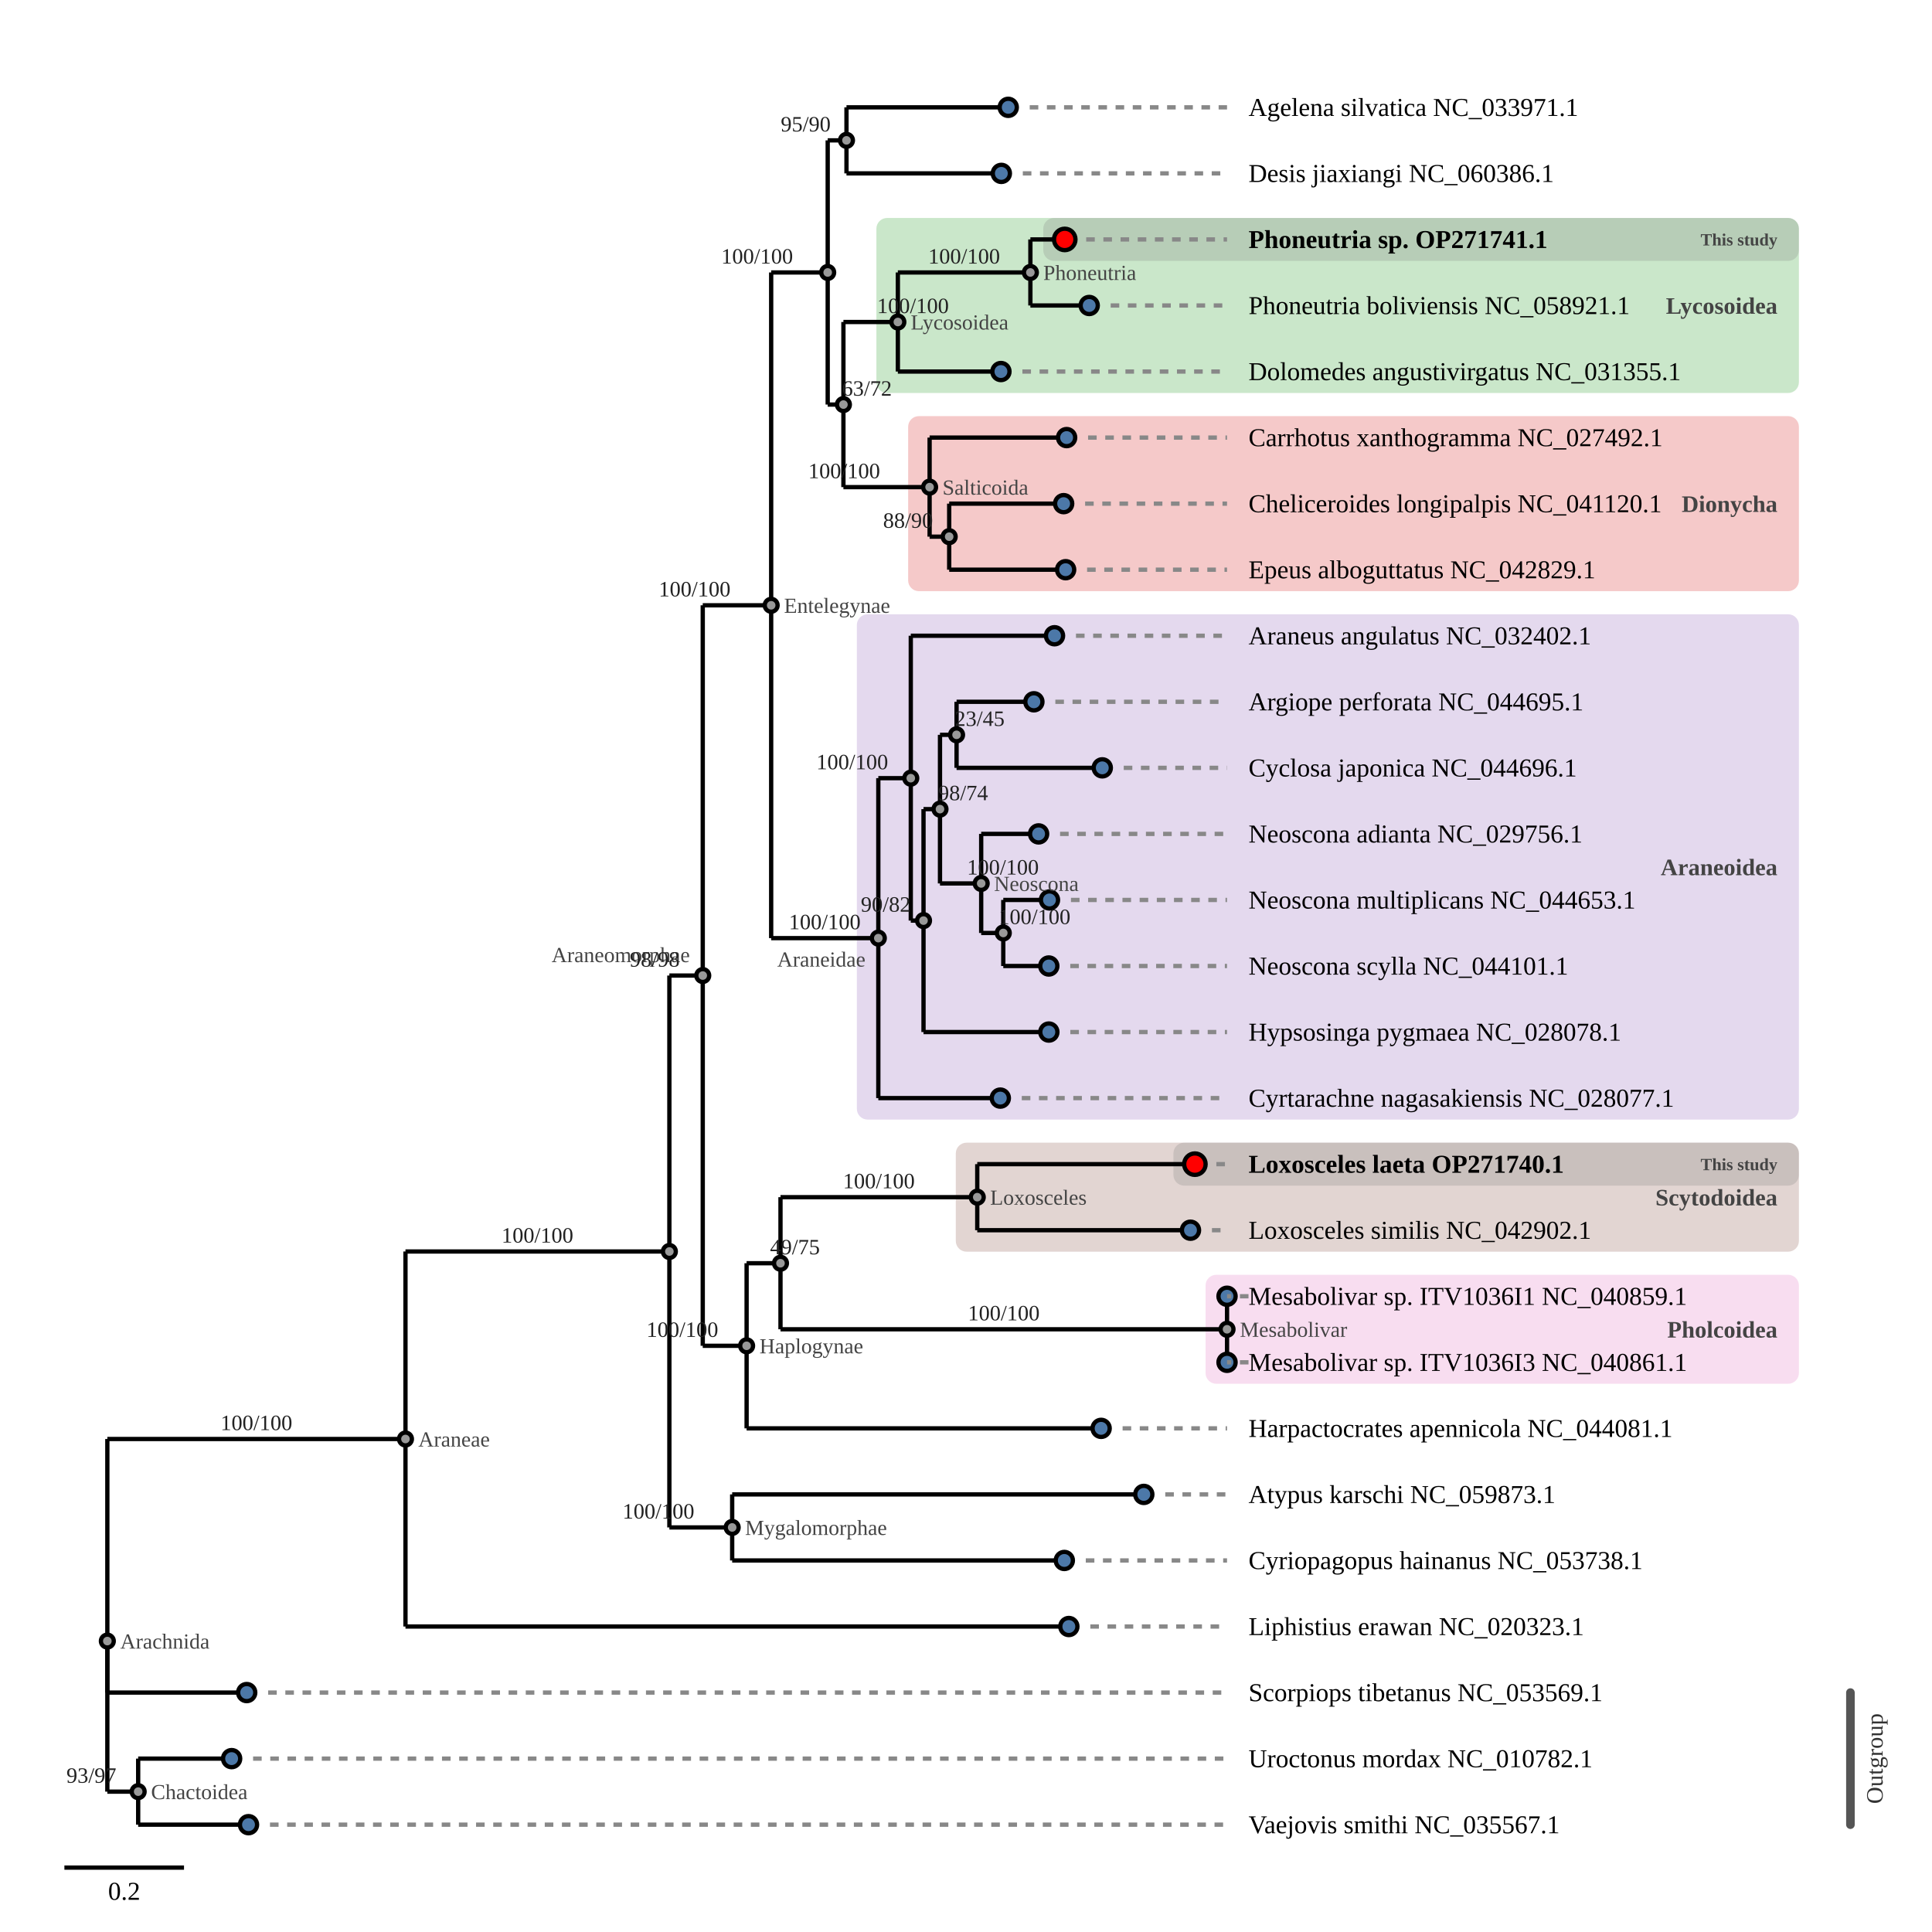
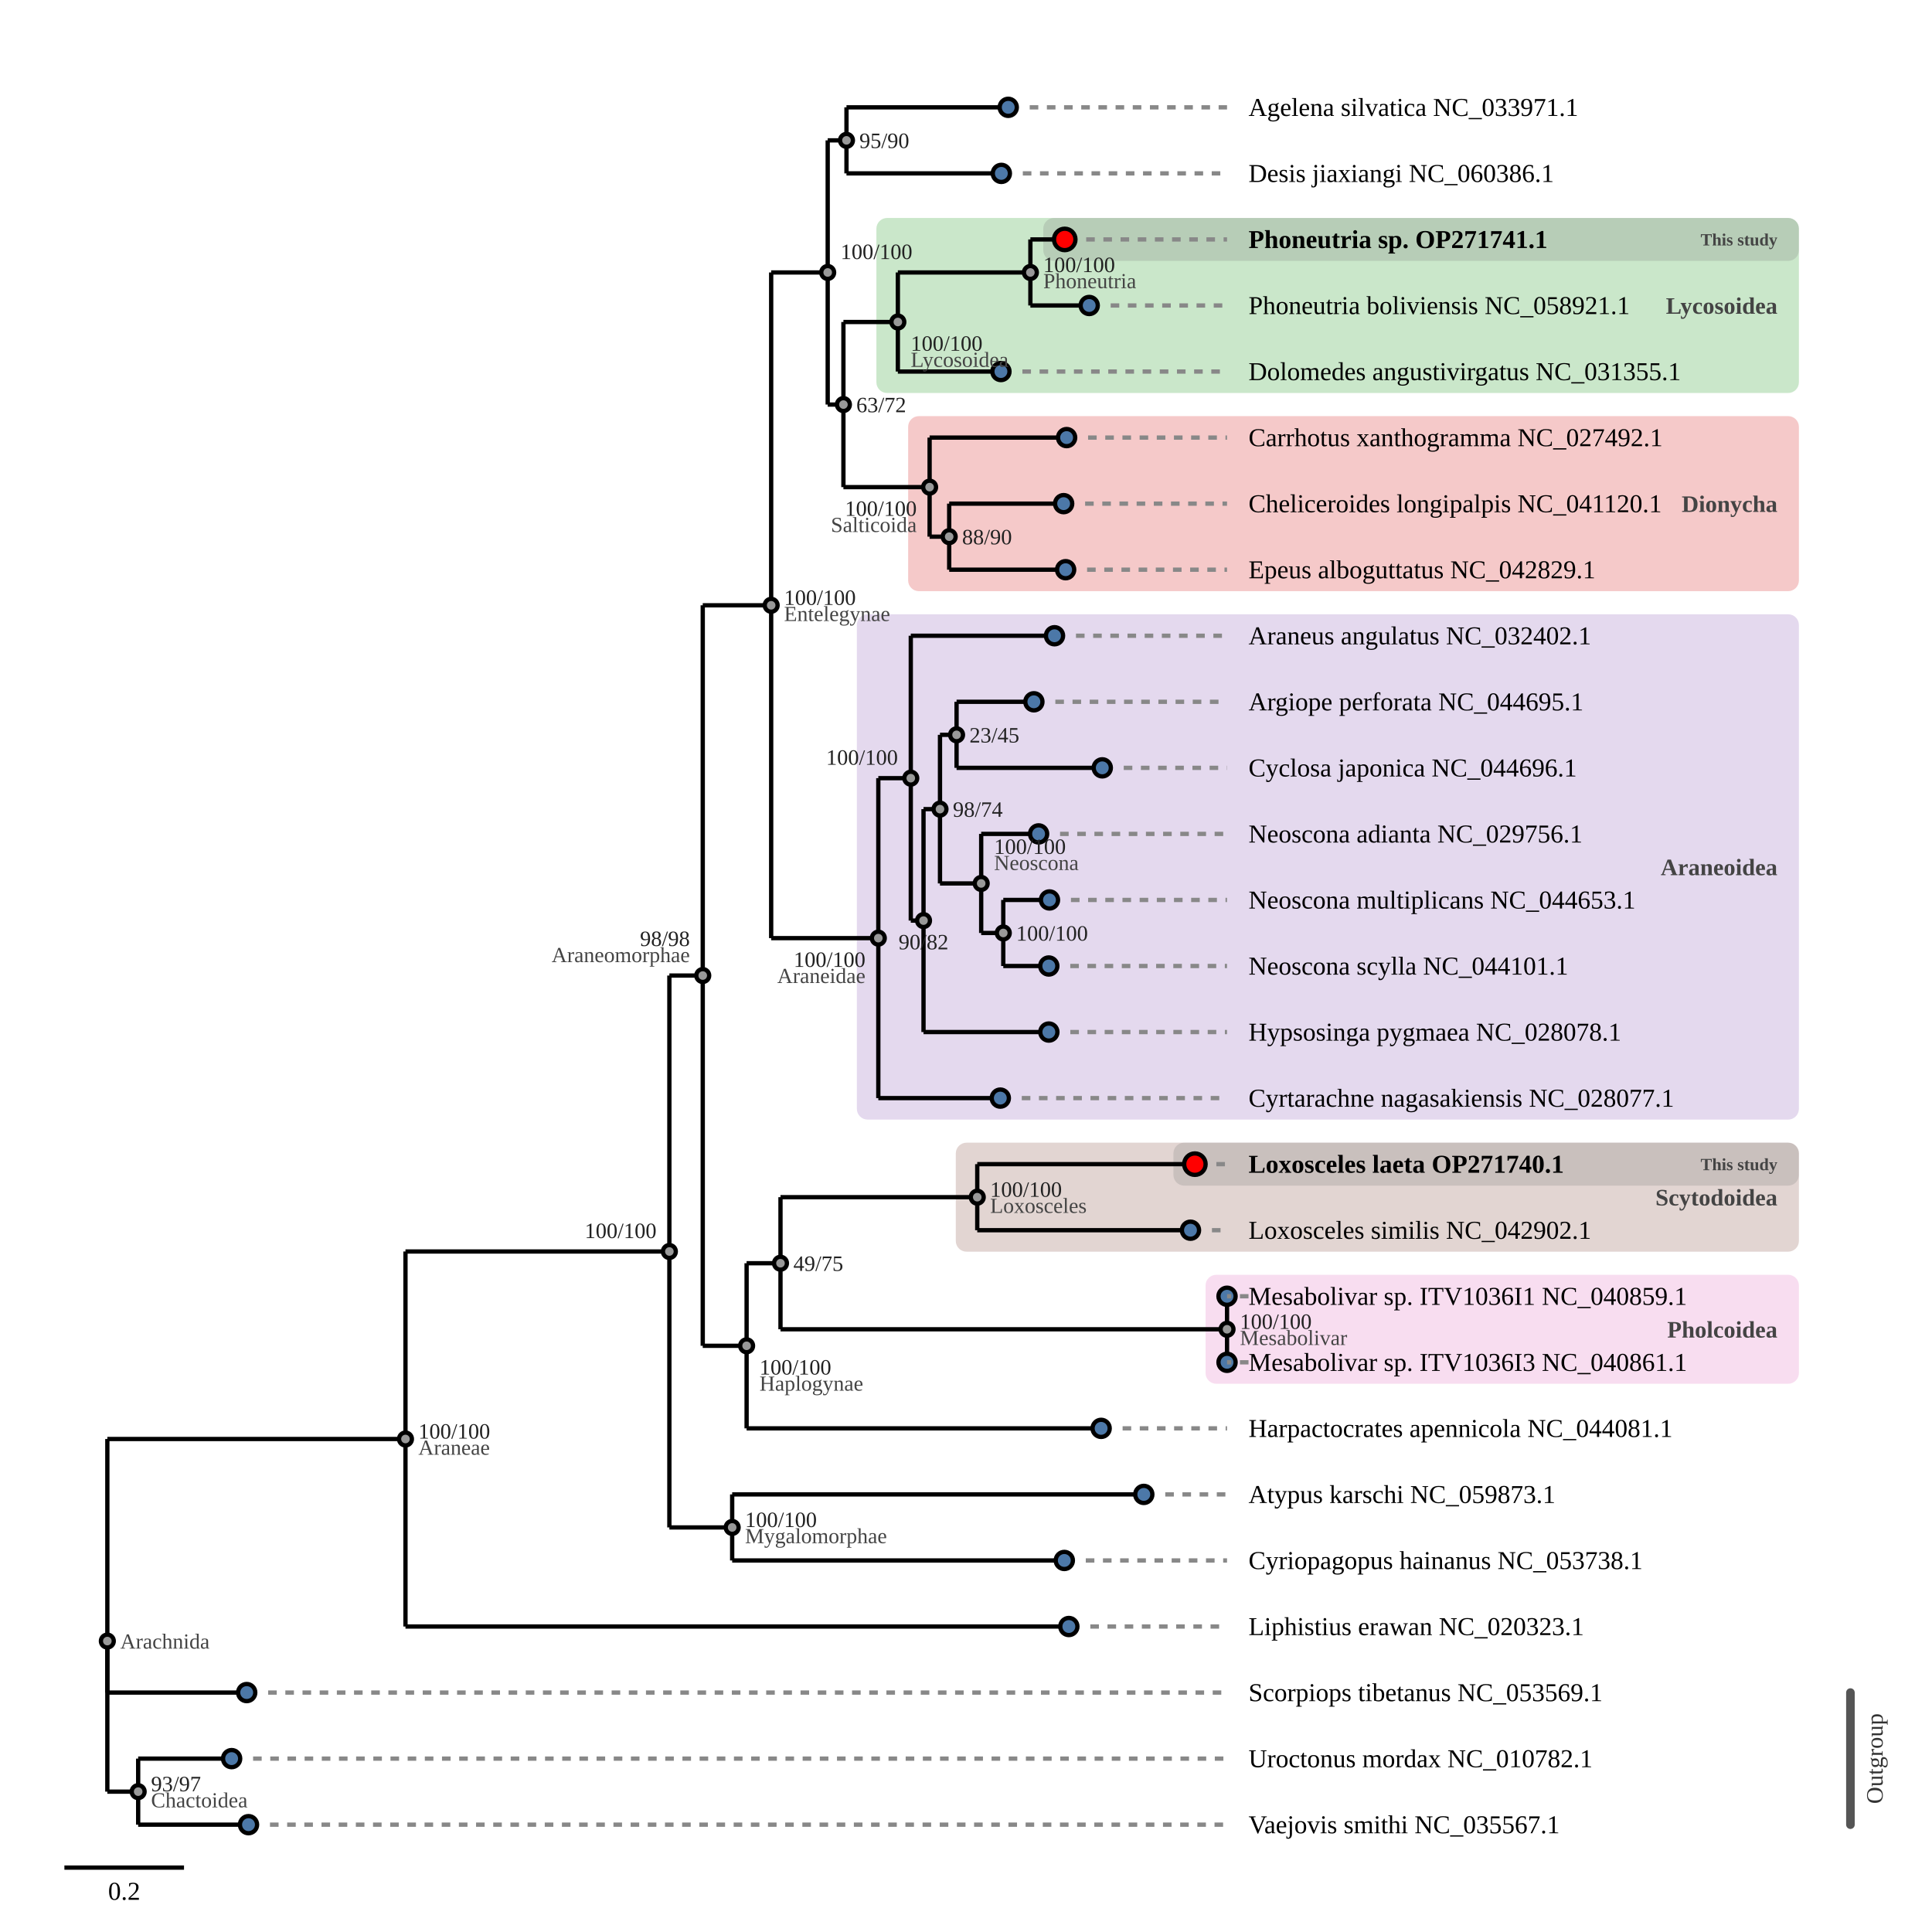
<svg xmlns="http://www.w3.org/2000/svg" width="900" height="900" viewBox="0 0 900 900">
  <rect x="0" y="0" width="900" height="900" fill="white" />
  <rect x="408.256" y="101.538" width="429.744" height="81.538" fill="#2ca02c" rx="5" ry="5" opacity="0.25" />
  <text x="828.0" y="146.158" font-size="11" fill="#444444" font-weight="bold" text-anchor="end" opacity="1">Lycosoidea</text>
  <rect x="423.048" y="193.846" width="414.952" height="81.538" fill="#d62728" rx="5" ry="5" opacity="0.25" />
  <text x="828.0" y="238.465" font-size="11" fill="#444444" font-weight="bold" text-anchor="end" opacity="1">Dionycha</text>
  <rect x="399.154" y="286.154" width="438.846" height="235.385" fill="#9467bd" rx="5" ry="5" opacity="0.25" />
  <text x="828.0" y="407.696" font-size="11" fill="#444444" font-weight="bold" text-anchor="end" opacity="1">Araneoidea</text>
  <rect x="445.244" y="532.308" width="392.756" height="50.769" fill="#8c564b" rx="5" ry="5" opacity="0.25" />
  <text x="828.0" y="561.542" font-size="11" fill="#444444" font-weight="bold" text-anchor="end" opacity="1">Scytodoidea</text>
  <rect x="561.599" y="593.846" width="276.401" height="50.769" fill="#e377c2" rx="5" ry="5" opacity="0.25" />
  <text x="828.0" y="623.081" font-size="11" fill="#444444" font-weight="bold" text-anchor="end" opacity="1">Pholcoidea</text>
  <rect x="485.995" y="101.538" width="352.005" height="20.0" fill="#7e7e7e" rx="5" ry="5" opacity="0.25" />
  <text x="828.0" y="114.338" font-size="8" fill="#444444" font-weight="bold" text-anchor="end" opacity="1">This study</text>
  <rect x="546.626" y="532.308" width="291.374" height="20.0" fill="#7e7e7e" rx="5" ry="5" opacity="0.25" />
  <text x="828.0" y="545.108" font-size="8" fill="#444444" font-weight="bold" text-anchor="end" opacity="1">This study</text>
  <line x1="50.0" y1="764.473" x2="50.0" y2="670.343" stroke="black" stroke-width="2" opacity="1.0" />
  <line x1="50.0" y1="670.343" x2="188.884" y2="670.343" stroke="black" stroke-width="2" opacity="1.0" />
  <line x1="50.0" y1="764.473" x2="50.0" y2="788.462" stroke="black" stroke-width="2" opacity="1.0" />
  <line x1="50.0" y1="788.462" x2="114.922" y2="788.462" stroke="black" stroke-width="2" opacity="1.0" />
  <line x1="50.0" y1="764.473" x2="50.0" y2="834.615" stroke="black" stroke-width="2" opacity="1.0" />
  <line x1="50.0" y1="834.615" x2="64.364" y2="834.615" stroke="black" stroke-width="2" opacity="1.0" />
  <line x1="188.884" y1="670.343" x2="188.884" y2="582.993" stroke="black" stroke-width="2" opacity="1.0" />
  <line x1="188.884" y1="582.993" x2="311.821" y2="582.993" stroke="black" stroke-width="2" opacity="1.0" />
  <line x1="188.884" y1="670.343" x2="188.884" y2="757.692" stroke="black" stroke-width="2" opacity="1.0" />
  <line x1="188.884" y1="757.692" x2="497.915" y2="757.692" stroke="black" stroke-width="2" opacity="1.0" />
  <line x1="311.821" y1="582.993" x2="311.821" y2="454.447" stroke="black" stroke-width="2" opacity="1.0" />
  <line x1="311.821" y1="454.447" x2="327.368" y2="454.447" stroke="black" stroke-width="2" opacity="1.0" />
  <line x1="311.821" y1="582.993" x2="311.821" y2="711.538" stroke="black" stroke-width="2" opacity="1.0" />
  <line x1="311.821" y1="711.538" x2="341.077" y2="711.538" stroke="black" stroke-width="2" opacity="1.0" />
  <line x1="327.368" y1="454.447" x2="327.368" y2="281.971" stroke="black" stroke-width="2" opacity="1.0" />
  <line x1="327.368" y1="281.971" x2="359.242" y2="281.971" stroke="black" stroke-width="2" opacity="1.0" />
  <line x1="327.368" y1="454.447" x2="327.368" y2="626.923" stroke="black" stroke-width="2" opacity="1.0" />
  <line x1="327.368" y1="626.923" x2="347.799" y2="626.923" stroke="black" stroke-width="2" opacity="1.0" />
  <line x1="359.242" y1="281.971" x2="359.242" y2="126.923" stroke="black" stroke-width="2" opacity="1.0" />
  <line x1="359.242" y1="126.923" x2="385.574" y2="126.923" stroke="black" stroke-width="2" opacity="1.0" />
  <line x1="359.242" y1="281.971" x2="359.242" y2="437.019" stroke="black" stroke-width="2" opacity="1.0" />
  <line x1="359.242" y1="437.019" x2="409.154" y2="437.019" stroke="black" stroke-width="2" opacity="1.0" />
  <line x1="385.574" y1="126.923" x2="385.574" y2="65.385" stroke="black" stroke-width="2" opacity="1.0" />
  <line x1="385.574" y1="65.385" x2="394.324" y2="65.385" stroke="black" stroke-width="2" opacity="1.0" />
  <line x1="385.574" y1="126.923" x2="385.574" y2="188.462" stroke="black" stroke-width="2" opacity="1.0" />
  <line x1="385.574" y1="188.462" x2="392.896" y2="188.462" stroke="black" stroke-width="2" opacity="1.0" />
  <line x1="394.324" y1="65.385" x2="394.324" y2="50.0" stroke="black" stroke-width="2" opacity="1.0" />
  <line x1="394.324" y1="50.0" x2="469.681" y2="50.0" stroke="black" stroke-width="2" opacity="1.0" />
  <line x1="394.324" y1="65.385" x2="394.324" y2="80.769" stroke="black" stroke-width="2" opacity="1.0" />
  <line x1="394.324" y1="80.769" x2="466.464" y2="80.769" stroke="black" stroke-width="2" opacity="1.0" />
  <line x1="392.896" y1="188.462" x2="392.896" y2="150.0" stroke="black" stroke-width="2" opacity="1.0" />
  <line x1="392.896" y1="150.0" x2="418.256" y2="150.0" stroke="black" stroke-width="2" opacity="1.0" />
  <line x1="392.896" y1="188.462" x2="392.896" y2="226.923" stroke="black" stroke-width="2" opacity="1.0" />
  <line x1="392.896" y1="226.923" x2="433.048" y2="226.923" stroke="black" stroke-width="2" opacity="1.0" />
  <line x1="418.256" y1="150.0" x2="418.256" y2="126.923" stroke="black" stroke-width="2" opacity="1.0" />
  <line x1="418.256" y1="126.923" x2="479.993" y2="126.923" stroke="black" stroke-width="2" opacity="1.0" />
  <line x1="418.256" y1="150.0" x2="418.256" y2="173.077" stroke="black" stroke-width="2" opacity="1.0" />
  <line x1="418.256" y1="173.077" x2="466.272" y2="173.077" stroke="black" stroke-width="2" opacity="1.0" />
  <line x1="479.993" y1="126.923" x2="479.993" y2="111.538" stroke="black" stroke-width="2" opacity="1.0" />
  <line x1="479.993" y1="111.538" x2="495.995" y2="111.538" stroke="black" stroke-width="2" opacity="1.0" />
  <line x1="479.993" y1="126.923" x2="479.993" y2="142.308" stroke="black" stroke-width="2" opacity="1.0" />
  <line x1="479.993" y1="142.308" x2="507.398" y2="142.308" stroke="black" stroke-width="2" opacity="1.0" />
  <line x1="433.048" y1="226.923" x2="433.048" y2="203.846" stroke="black" stroke-width="2" opacity="1.0" />
  <line x1="433.048" y1="203.846" x2="496.872" y2="203.846" stroke="black" stroke-width="2" opacity="1.0" />
  <line x1="433.048" y1="226.923" x2="433.048" y2="250.0" stroke="black" stroke-width="2" opacity="1.0" />
  <line x1="433.048" y1="250.0" x2="442.171" y2="250.0" stroke="black" stroke-width="2" opacity="1.0" />
  <line x1="442.171" y1="250.0" x2="442.171" y2="234.615" stroke="black" stroke-width="2" opacity="1.0" />
  <line x1="442.171" y1="234.615" x2="495.487" y2="234.615" stroke="black" stroke-width="2" opacity="1.0" />
  <line x1="442.171" y1="250.0" x2="442.171" y2="265.385" stroke="black" stroke-width="2" opacity="1.0" />
  <line x1="442.171" y1="265.385" x2="496.411" y2="265.385" stroke="black" stroke-width="2" opacity="1.0" />
  <line x1="409.154" y1="437.019" x2="409.154" y2="362.5" stroke="black" stroke-width="2" opacity="1.0" />
  <line x1="409.154" y1="362.5" x2="424.279" y2="362.5" stroke="black" stroke-width="2" opacity="1.0" />
  <line x1="409.154" y1="437.019" x2="409.154" y2="511.538" stroke="black" stroke-width="2" opacity="1.0" />
  <line x1="409.154" y1="511.538" x2="465.984" y2="511.538" stroke="black" stroke-width="2" opacity="1.0" />
  <line x1="424.279" y1="362.5" x2="424.279" y2="296.154" stroke="black" stroke-width="2" opacity="1.0" />
  <line x1="424.279" y1="296.154" x2="491.234" y2="296.154" stroke="black" stroke-width="2" opacity="1.0" />
  <line x1="424.279" y1="362.5" x2="424.279" y2="428.846" stroke="black" stroke-width="2" opacity="1.0" />
  <line x1="424.279" y1="428.846" x2="430.21" y2="428.846" stroke="black" stroke-width="2" opacity="1.0" />
  <line x1="430.21" y1="428.846" x2="430.21" y2="376.923" stroke="black" stroke-width="2" opacity="1.0" />
  <line x1="430.21" y1="376.923" x2="437.884" y2="376.923" stroke="black" stroke-width="2" opacity="1.0" />
  <line x1="430.21" y1="428.846" x2="430.21" y2="480.769" stroke="black" stroke-width="2" opacity="1.0" />
  <line x1="430.21" y1="480.769" x2="488.596" y2="480.769" stroke="black" stroke-width="2" opacity="1.0" />
  <line x1="437.884" y1="376.923" x2="437.884" y2="342.308" stroke="black" stroke-width="2" opacity="1.0" />
  <line x1="437.884" y1="342.308" x2="445.605" y2="342.308" stroke="black" stroke-width="2" opacity="1.0" />
  <line x1="437.884" y1="376.923" x2="437.884" y2="411.538" stroke="black" stroke-width="2" opacity="1.0" />
  <line x1="437.884" y1="411.538" x2="457.076" y2="411.538" stroke="black" stroke-width="2" opacity="1.0" />
  <line x1="445.605" y1="342.308" x2="445.605" y2="326.923" stroke="black" stroke-width="2" opacity="1.0" />
  <line x1="445.605" y1="326.923" x2="481.625" y2="326.923" stroke="black" stroke-width="2" opacity="1.0" />
  <line x1="445.605" y1="342.308" x2="445.605" y2="357.692" stroke="black" stroke-width="2" opacity="1.0" />
  <line x1="445.605" y1="357.692" x2="513.481" y2="357.692" stroke="black" stroke-width="2" opacity="1.0" />
  <line x1="457.076" y1="411.538" x2="457.076" y2="388.462" stroke="black" stroke-width="2" opacity="1.0" />
  <line x1="457.076" y1="388.462" x2="483.819" y2="388.462" stroke="black" stroke-width="2" opacity="1.0" />
  <line x1="457.076" y1="411.538" x2="457.076" y2="434.615" stroke="black" stroke-width="2" opacity="1.0" />
  <line x1="457.076" y1="434.615" x2="467.369" y2="434.615" stroke="black" stroke-width="2" opacity="1.0" />
  <line x1="467.369" y1="434.615" x2="467.369" y2="419.231" stroke="black" stroke-width="2" opacity="1.0" />
  <line x1="467.369" y1="419.231" x2="488.887" y2="419.231" stroke="black" stroke-width="2" opacity="1.0" />
  <line x1="467.369" y1="434.615" x2="467.369" y2="450.0" stroke="black" stroke-width="2" opacity="1.0" />
  <line x1="467.369" y1="450.0" x2="488.57" y2="450.0" stroke="black" stroke-width="2" opacity="1.0" />
  <line x1="347.799" y1="626.923" x2="347.799" y2="588.462" stroke="black" stroke-width="2" opacity="1.0" />
  <line x1="347.799" y1="588.462" x2="363.583" y2="588.462" stroke="black" stroke-width="2" opacity="1.0" />
  <line x1="347.799" y1="626.923" x2="347.799" y2="665.385" stroke="black" stroke-width="2" opacity="1.0" />
  <line x1="347.799" y1="665.385" x2="512.949" y2="665.385" stroke="black" stroke-width="2" opacity="1.0" />
  <line x1="363.583" y1="588.462" x2="363.583" y2="557.692" stroke="black" stroke-width="2" opacity="1.0" />
  <line x1="363.583" y1="557.692" x2="455.244" y2="557.692" stroke="black" stroke-width="2" opacity="1.0" />
  <line x1="363.583" y1="588.462" x2="363.583" y2="619.231" stroke="black" stroke-width="2" opacity="1.0" />
  <line x1="363.583" y1="619.231" x2="571.599" y2="619.231" stroke="black" stroke-width="2" opacity="1.0" />
  <line x1="455.244" y1="557.692" x2="455.244" y2="542.308" stroke="black" stroke-width="2" opacity="1.0" />
  <line x1="455.244" y1="542.308" x2="556.626" y2="542.308" stroke="black" stroke-width="2" opacity="1.0" />
  <line x1="455.244" y1="557.692" x2="455.244" y2="573.077" stroke="black" stroke-width="2" opacity="1.0" />
  <line x1="455.244" y1="573.077" x2="554.574" y2="573.077" stroke="black" stroke-width="2" opacity="1.0" />
  <line x1="571.599" y1="619.231" x2="571.599" y2="603.846" stroke="black" stroke-width="2" opacity="1.0" />
  <line x1="571.599" y1="603.846" x2="571.6" y2="603.846" stroke="black" stroke-width="2" opacity="1.0" />
  <line x1="571.599" y1="619.231" x2="571.599" y2="634.615" stroke="black" stroke-width="2" opacity="1.0" />
  <line x1="571.599" y1="634.615" x2="571.6" y2="634.615" stroke="black" stroke-width="2" opacity="1.0" />
  <line x1="341.077" y1="711.538" x2="341.077" y2="696.154" stroke="black" stroke-width="2" opacity="1.0" />
  <line x1="341.077" y1="696.154" x2="532.827" y2="696.154" stroke="black" stroke-width="2" opacity="1.0" />
  <line x1="341.077" y1="711.538" x2="341.077" y2="726.923" stroke="black" stroke-width="2" opacity="1.0" />
  <line x1="341.077" y1="726.923" x2="495.8" y2="726.923" stroke="black" stroke-width="2" opacity="1.0" />
  <line x1="64.364" y1="834.615" x2="64.364" y2="819.231" stroke="black" stroke-width="2" opacity="1.0" />
  <line x1="64.364" y1="819.231" x2="107.901" y2="819.231" stroke="black" stroke-width="2" opacity="1.0" />
  <line x1="64.364" y1="834.615" x2="64.364" y2="850.0" stroke="black" stroke-width="2" opacity="1.0" />
  <line x1="64.364" y1="850.0" x2="115.766" y2="850.0" stroke="black" stroke-width="2" opacity="1.0" />
  <circle cx="50.0" cy="764.473" r="3" fill="#999" stroke="black" stroke-width="2" opacity="1.0" />
  <circle cx="188.884" cy="670.343" r="3" fill="#999" stroke="black" stroke-width="2" opacity="1.0" />
  <circle cx="311.821" cy="582.993" r="3" fill="#999" stroke="black" stroke-width="2" opacity="1.0" />
  <circle cx="327.368" cy="454.447" r="3" fill="#999" stroke="black" stroke-width="2" opacity="1.0" />
  <circle cx="359.242" cy="281.971" r="3" fill="#999" stroke="black" stroke-width="2" opacity="1.0" />
  <circle cx="385.574" cy="126.923" r="3" fill="#999" stroke="black" stroke-width="2" opacity="1.0" />
  <circle cx="394.324" cy="65.385" r="3" fill="#999" stroke="black" stroke-width="2" opacity="1.0" />
  <circle cx="469.681" cy="50.0" r="4" fill="#4C78A8" stroke="black" stroke-width="2" opacity="1.0" />
  <circle cx="466.464" cy="80.769" r="4" fill="#4C78A8" stroke="black" stroke-width="2" opacity="1.0" />
  <circle cx="392.896" cy="188.462" r="3" fill="#999" stroke="black" stroke-width="2" opacity="1.0" />
  <circle cx="418.256" cy="150.0" r="3" fill="#999" stroke="black" stroke-width="2" opacity="1.0" />
  <circle cx="479.993" cy="126.923" r="3" fill="#999" stroke="black" stroke-width="2" opacity="1.0" />
  <circle cx="495.995" cy="111.538" r="5" fill="red" stroke="black" stroke-width="2" opacity="1.0" />
  <circle cx="507.398" cy="142.308" r="4" fill="#4C78A8" stroke="black" stroke-width="2" opacity="1.0" />
  <circle cx="466.272" cy="173.077" r="4" fill="#4C78A8" stroke="black" stroke-width="2" opacity="1.0" />
  <circle cx="433.048" cy="226.923" r="3" fill="#999" stroke="black" stroke-width="2" opacity="1.0" />
  <circle cx="496.872" cy="203.846" r="4" fill="#4C78A8" stroke="black" stroke-width="2" opacity="1.0" />
  <circle cx="442.171" cy="250.0" r="3" fill="#999" stroke="black" stroke-width="2" opacity="1.0" />
  <circle cx="495.487" cy="234.615" r="4" fill="#4C78A8" stroke="black" stroke-width="2" opacity="1.0" />
  <circle cx="496.411" cy="265.385" r="4" fill="#4C78A8" stroke="black" stroke-width="2" opacity="1.0" />
  <circle cx="409.154" cy="437.019" r="3" fill="#999" stroke="black" stroke-width="2" opacity="1.0" />
  <circle cx="424.279" cy="362.5" r="3" fill="#999" stroke="black" stroke-width="2" opacity="1.0" />
  <circle cx="491.234" cy="296.154" r="4" fill="#4C78A8" stroke="black" stroke-width="2" opacity="1.0" />
  <circle cx="430.21" cy="428.846" r="3" fill="#999" stroke="black" stroke-width="2" opacity="1.0" />
  <circle cx="437.884" cy="376.923" r="3" fill="#999" stroke="black" stroke-width="2" opacity="1.0" />
  <circle cx="445.605" cy="342.308" r="3" fill="#999" stroke="black" stroke-width="2" opacity="1.0" />
  <circle cx="481.625" cy="326.923" r="4" fill="#4C78A8" stroke="black" stroke-width="2" opacity="1.0" />
  <circle cx="513.481" cy="357.692" r="4" fill="#4C78A8" stroke="black" stroke-width="2" opacity="1.0" />
  <circle cx="457.076" cy="411.538" r="3" fill="#999" stroke="black" stroke-width="2" opacity="1.0" />
  <circle cx="483.819" cy="388.462" r="4" fill="#4C78A8" stroke="black" stroke-width="2" opacity="1.0" />
  <circle cx="467.369" cy="434.615" r="3" fill="#999" stroke="black" stroke-width="2" opacity="1.0" />
  <circle cx="488.887" cy="419.231" r="4" fill="#4C78A8" stroke="black" stroke-width="2" opacity="1.0" />
  <circle cx="488.57" cy="450.0" r="4" fill="#4C78A8" stroke="black" stroke-width="2" opacity="1.0" />
  <circle cx="488.596" cy="480.769" r="4" fill="#4C78A8" stroke="black" stroke-width="2" opacity="1.0" />
  <circle cx="465.984" cy="511.538" r="4" fill="#4C78A8" stroke="black" stroke-width="2" opacity="1.0" />
  <circle cx="347.799" cy="626.923" r="3" fill="#999" stroke="black" stroke-width="2" opacity="1.0" />
  <circle cx="363.583" cy="588.462" r="3" fill="#999" stroke="black" stroke-width="2" opacity="1.0" />
  <circle cx="455.244" cy="557.692" r="3" fill="#999" stroke="black" stroke-width="2" opacity="1.0" />
  <circle cx="556.626" cy="542.308" r="5" fill="red" stroke="black" stroke-width="2" opacity="1.0" />
  <circle cx="554.574" cy="573.077" r="4" fill="#4C78A8" stroke="black" stroke-width="2" opacity="1.0" />
  <circle cx="571.599" cy="619.231" r="3" fill="#999" stroke="black" stroke-width="2" opacity="1.0" />
  <circle cx="571.6" cy="603.846" r="4" fill="#4C78A8" stroke="black" stroke-width="2" opacity="1.0" />
  <circle cx="571.6" cy="634.615" r="4" fill="#4C78A8" stroke="black" stroke-width="2" opacity="1.0" />
  <circle cx="512.949" cy="665.385" r="4" fill="#4C78A8" stroke="black" stroke-width="2" opacity="1.0" />
  <circle cx="341.077" cy="711.538" r="3" fill="#999" stroke="black" stroke-width="2" opacity="1.0" />
  <circle cx="532.827" cy="696.154" r="4" fill="#4C78A8" stroke="black" stroke-width="2" opacity="1.0" />
  <circle cx="495.8" cy="726.923" r="4" fill="#4C78A8" stroke="black" stroke-width="2" opacity="1.0" />
  <circle cx="497.915" cy="757.692" r="4" fill="#4C78A8" stroke="black" stroke-width="2" opacity="1.0" />
  <circle cx="114.922" cy="788.462" r="4" fill="#4C78A8" stroke="black" stroke-width="2" opacity="1.0" />
  <circle cx="64.364" cy="834.615" r="3" fill="#999" stroke="black" stroke-width="2" opacity="1.0" />
  <circle cx="107.901" cy="819.231" r="4" fill="#4C78A8" stroke="black" stroke-width="2" opacity="1.0" />
  <circle cx="115.766" cy="850.0" r="4" fill="#4C78A8" stroke="black" stroke-width="2" opacity="1.0" />
  <line x1="479.681" y1="50.0" x2="571.6" y2="50.0" stroke="#888888" stroke-width="2.0" stroke-dasharray="4,4" />
  <line x1="476.464" y1="80.769" x2="571.6" y2="80.769" stroke="#888888" stroke-width="2.0" stroke-dasharray="4,4" />
  <line x1="505.995" y1="111.538" x2="571.6" y2="111.538" stroke="#888888" stroke-width="2.0" stroke-dasharray="4,4" />
  <line x1="517.398" y1="142.308" x2="571.6" y2="142.308" stroke="#888888" stroke-width="2.0" stroke-dasharray="4,4" />
  <line x1="476.272" y1="173.077" x2="571.6" y2="173.077" stroke="#888888" stroke-width="2.0" stroke-dasharray="4,4" />
  <line x1="506.872" y1="203.846" x2="571.6" y2="203.846" stroke="#888888" stroke-width="2.0" stroke-dasharray="4,4" />
  <line x1="505.487" y1="234.615" x2="571.6" y2="234.615" stroke="#888888" stroke-width="2.0" stroke-dasharray="4,4" />
  <line x1="506.411" y1="265.385" x2="571.6" y2="265.385" stroke="#888888" stroke-width="2.0" stroke-dasharray="4,4" />
  <line x1="501.234" y1="296.154" x2="571.6" y2="296.154" stroke="#888888" stroke-width="2.0" stroke-dasharray="4,4" />
  <line x1="491.625" y1="326.923" x2="571.6" y2="326.923" stroke="#888888" stroke-width="2.0" stroke-dasharray="4,4" />
  <line x1="523.481" y1="357.692" x2="571.6" y2="357.692" stroke="#888888" stroke-width="2.0" stroke-dasharray="4,4" />
  <line x1="493.819" y1="388.462" x2="571.6" y2="388.462" stroke="#888888" stroke-width="2.0" stroke-dasharray="4,4" />
  <line x1="498.887" y1="419.231" x2="571.6" y2="419.231" stroke="#888888" stroke-width="2.0" stroke-dasharray="4,4" />
  <line x1="498.57" y1="450.0" x2="571.6" y2="450.0" stroke="#888888" stroke-width="2.0" stroke-dasharray="4,4" />
  <line x1="498.596" y1="480.769" x2="571.6" y2="480.769" stroke="#888888" stroke-width="2.0" stroke-dasharray="4,4" />
  <line x1="475.984" y1="511.538" x2="571.6" y2="511.538" stroke="#888888" stroke-width="2.0" stroke-dasharray="4,4" />
  <line x1="566.626" y1="542.308" x2="571.6" y2="542.308" stroke="#888888" stroke-width="2.0" stroke-dasharray="4,4" />
  <line x1="564.574" y1="573.077" x2="571.6" y2="573.077" stroke="#888888" stroke-width="2.0" stroke-dasharray="4,4" />
  <line x1="581.6" y1="603.846" x2="571.6" y2="603.846" stroke="#888888" stroke-width="2.0" stroke-dasharray="4,4" />
  <line x1="581.6" y1="634.615" x2="571.6" y2="634.615" stroke="#888888" stroke-width="2.0" stroke-dasharray="4,4" />
  <line x1="522.949" y1="665.385" x2="571.6" y2="665.385" stroke="#888888" stroke-width="2.0" stroke-dasharray="4,4" />
  <line x1="542.827" y1="696.154" x2="571.6" y2="696.154" stroke="#888888" stroke-width="2.0" stroke-dasharray="4,4" />
  <line x1="505.8" y1="726.923" x2="571.6" y2="726.923" stroke="#888888" stroke-width="2.0" stroke-dasharray="4,4" />
  <line x1="507.915" y1="757.692" x2="571.6" y2="757.692" stroke="#888888" stroke-width="2.0" stroke-dasharray="4,4" />
  <line x1="124.922" y1="788.462" x2="571.6" y2="788.462" stroke="#888888" stroke-width="2.0" stroke-dasharray="4,4" />
  <line x1="117.901" y1="819.231" x2="571.6" y2="819.231" stroke="#888888" stroke-width="2.0" stroke-dasharray="4,4" />
  <line x1="125.766" y1="850.0" x2="571.6" y2="850.0" stroke="#888888" stroke-width="2.0" stroke-dasharray="4,4" />
  <text x="581.6" y="54.0" font-size="12" fill="black" font-weight="normal" font-style="normal" text-decoration="none" text-anchor="start" opacity="1.0">Agelena silvatica NC_033971.1</text>
  <text x="581.6" y="84.769" font-size="12" fill="black" font-weight="normal" font-style="normal" text-decoration="none" text-anchor="start" opacity="1.0">Desis jiaxiangi NC_060386.1</text>
  <text x="581.6" y="115.538" font-size="12" fill="black" font-weight="bold" font-style="normal" text-decoration="none" text-anchor="start" opacity="1.0">Phoneutria sp. OP271741.1</text>
  <text x="581.6" y="146.308" font-size="12" fill="black" font-weight="normal" font-style="normal" text-decoration="none" text-anchor="start" opacity="1.0">Phoneutria boliviensis NC_058921.1</text>
  <text x="581.6" y="177.077" font-size="12" fill="black" font-weight="normal" font-style="normal" text-decoration="none" text-anchor="start" opacity="1.0">Dolomedes angustivirgatus NC_031355.1</text>
  <text x="581.6" y="207.846" font-size="12" fill="black" font-weight="normal" font-style="normal" text-decoration="none" text-anchor="start" opacity="1.0">Carrhotus xanthogramma NC_027492.1</text>
  <text x="581.6" y="238.615" font-size="12" fill="black" font-weight="normal" font-style="normal" text-decoration="none" text-anchor="start" opacity="1.0">Cheliceroides longipalpis NC_041120.1</text>
  <text x="581.6" y="269.385" font-size="12" fill="black" font-weight="normal" font-style="normal" text-decoration="none" text-anchor="start" opacity="1.0">Epeus alboguttatus NC_042829.1</text>
  <text x="581.6" y="300.154" font-size="12" fill="black" font-weight="normal" font-style="normal" text-decoration="none" text-anchor="start" opacity="1.0">Araneus angulatus NC_032402.1</text>
  <text x="581.6" y="330.923" font-size="12" fill="black" font-weight="normal" font-style="normal" text-decoration="none" text-anchor="start" opacity="1.0">Argiope perforata NC_044695.1</text>
  <text x="581.6" y="361.692" font-size="12" fill="black" font-weight="normal" font-style="normal" text-decoration="none" text-anchor="start" opacity="1.0">Cyclosa japonica NC_044696.1</text>
  <text x="581.6" y="392.462" font-size="12" fill="black" font-weight="normal" font-style="normal" text-decoration="none" text-anchor="start" opacity="1.0">Neoscona adianta NC_029756.1</text>
  <text x="581.6" y="423.231" font-size="12" fill="black" font-weight="normal" font-style="normal" text-decoration="none" text-anchor="start" opacity="1.0">Neoscona multiplicans NC_044653.1</text>
  <text x="581.6" y="454.0" font-size="12" fill="black" font-weight="normal" font-style="normal" text-decoration="none" text-anchor="start" opacity="1.0">Neoscona scylla NC_044101.1</text>
  <text x="581.6" y="484.769" font-size="12" fill="black" font-weight="normal" font-style="normal" text-decoration="none" text-anchor="start" opacity="1.0">Hypsosinga pygmaea NC_028078.1</text>
  <text x="581.6" y="515.538" font-size="12" fill="black" font-weight="normal" font-style="normal" text-decoration="none" text-anchor="start" opacity="1.0">Cyrtarachne nagasakiensis NC_028077.1</text>
  <text x="581.6" y="546.308" font-size="12" fill="black" font-weight="bold" font-style="normal" text-decoration="none" text-anchor="start" opacity="1.0">Loxosceles laeta OP271740.1</text>
  <text x="581.6" y="577.077" font-size="12" fill="black" font-weight="normal" font-style="normal" text-decoration="none" text-anchor="start" opacity="1.0">Loxosceles similis NC_042902.1</text>
  <text x="581.6" y="607.846" font-size="12" fill="black" font-weight="normal" font-style="normal" text-decoration="none" text-anchor="start" opacity="1.0">Mesabolivar sp. ITV1036I1 NC_040859.1</text>
  <text x="581.6" y="638.615" font-size="12" fill="black" font-weight="normal" font-style="normal" text-decoration="none" text-anchor="start" opacity="1.0">Mesabolivar sp. ITV1036I3 NC_040861.1</text>
  <text x="581.6" y="669.385" font-size="12" fill="black" font-weight="normal" font-style="normal" text-decoration="none" text-anchor="start" opacity="1.0">Harpactocrates apennicola NC_044081.1</text>
  <text x="581.6" y="700.154" font-size="12" fill="black" font-weight="normal" font-style="normal" text-decoration="none" text-anchor="start" opacity="1.0">Atypus karschi NC_059873.1</text>
  <text x="581.6" y="730.923" font-size="12" fill="black" font-weight="normal" font-style="normal" text-decoration="none" text-anchor="start" opacity="1.0">Cyriopagopus hainanus NC_053738.1</text>
  <text x="581.6" y="761.692" font-size="12" fill="black" font-weight="normal" font-style="normal" text-decoration="none" text-anchor="start" opacity="1.0">Liphistius erawan NC_020323.1</text>
  <text x="581.6" y="792.462" font-size="12" fill="black" font-weight="normal" font-style="normal" text-decoration="none" text-anchor="start" opacity="1.0">Scorpiops tibetanus NC_053569.1</text>
  <text x="581.6" y="823.231" font-size="12" fill="black" font-weight="normal" font-style="normal" text-decoration="none" text-anchor="start" opacity="1.0">Uroctonus mordax NC_010782.1</text>
  <text x="581.6" y="854.0" font-size="12" fill="black" font-weight="normal" font-style="normal" text-decoration="none" text-anchor="start" opacity="1.0">Vaejovis smithi NC_035567.1</text>
  <text x="56.0" y="767.973" font-size="10" fill="#444444" font-weight="normal" font-style="normal" text-decoration="none" text-anchor="start" opacity="1">Arachnida</text>
-   <text x="194.884" y="673.843" font-size="10" fill="#444444" font-weight="normal" font-style="normal" text-decoration="none" text-anchor="start" opacity="1">Araneae</text>
+   <text x="194.884" y="670.163" font-size="10.2" fill="#222" font-weight="normal" font-style="normal" text-decoration="none" text-anchor="start" opacity="1">100/100</text>
+   <text x="194.884" y="677.668" font-size="10" fill="#444444" font-weight="normal" font-style="normal" text-decoration="none" text-anchor="start" opacity="1">Araneae</text>
+   <text x="305.821" y="576.738" font-size="10.2" fill="#222" font-weight="normal" font-style="normal" text-decoration="none" text-anchor="end" opacity="1">100/100</text>
+   <text x="321.368" y="440.692" font-size="10.2" fill="#222" font-weight="normal" font-style="normal" text-decoration="none" text-anchor="end" opacity="1">98/98</text>
  <text x="321.368" y="448.197" font-size="10" fill="#444444" font-weight="normal" font-style="normal" text-decoration="none" text-anchor="end" opacity="1">Araneomorphae</text>
-   <text x="365.242" y="285.471" font-size="10" fill="#444444" font-weight="normal" font-style="normal" text-decoration="none" text-anchor="start" opacity="1">Entelegynae</text>
-   <text x="424.256" y="153.5" font-size="10" fill="#444444" font-weight="normal" font-style="normal" text-decoration="none" text-anchor="start" opacity="1">Lycosoidea</text>
-   <text x="485.993" y="130.423" font-size="10" fill="#444444" font-weight="normal" font-style="normal" text-decoration="none" text-anchor="start" opacity="1">Phoneutria</text>
-   <text x="439.048" y="230.423" font-size="10" fill="#444444" font-weight="normal" font-style="normal" text-decoration="none" text-anchor="start" opacity="1">Salticoida</text>
-   <text x="403.154" y="450.269" font-size="10" fill="#444444" font-weight="normal" font-style="normal" text-decoration="none" text-anchor="end" opacity="1">Araneidae</text>
-   <text x="463.076" y="415.038" font-size="10" fill="#444444" font-weight="normal" font-style="normal" text-decoration="none" text-anchor="start" opacity="1">Neoscona</text>
-   <text x="353.799" y="630.423" font-size="10" fill="#444444" font-weight="normal" font-style="normal" text-decoration="none" text-anchor="start" opacity="1">Haplogynae</text>
-   <text x="461.244" y="561.192" font-size="10" fill="#444444" font-weight="normal" font-style="normal" text-decoration="none" text-anchor="start" opacity="1">Loxosceles</text>
-   <text x="577.599" y="622.731" font-size="10" fill="#444444" font-weight="normal" font-style="normal" text-decoration="none" text-anchor="start" opacity="1">Mesabolivar</text>
-   <text x="347.077" y="715.038" font-size="10" fill="#444444" font-weight="normal" font-style="normal" text-decoration="none" text-anchor="start" opacity="1">Mygalomorphae</text>
-   <text x="70.364" y="838.115" font-size="10" fill="#444444" font-weight="normal" font-style="normal" text-decoration="none" text-anchor="start" opacity="1">Chactoidea</text>
-   <text x="119.442" y="666.195" font-size="10.2" fill="#222" font-weight="normal" font-style="normal" text-decoration="none" text-anchor="middle" opacity="1">100/100</text>
-   <text x="54.182" y="830.468" font-size="10.2" fill="#222" font-weight="normal" font-style="normal" text-decoration="none" text-anchor="end" opacity="1">93/97</text>
-   <text x="250.353" y="578.845" font-size="10.2" fill="#222" font-weight="normal" font-style="normal" text-decoration="none" text-anchor="middle" opacity="1">100/100</text>
-   <text x="316.595" y="450.3" font-size="10.2" fill="#222" font-weight="normal" font-style="normal" text-decoration="none" text-anchor="end" opacity="1">98/98</text>
-   <text x="323.449" y="707.391" font-size="10.2" fill="#222" font-weight="normal" font-style="normal" text-decoration="none" text-anchor="end" opacity="1">100/100</text>
-   <text x="340.305" y="277.824" font-size="10.2" fill="#222" font-weight="normal" font-style="normal" text-decoration="none" text-anchor="end" opacity="1">100/100</text>
-   <text x="334.584" y="622.776" font-size="10.2" fill="#222" font-weight="normal" font-style="normal" text-decoration="none" text-anchor="end" opacity="1">100/100</text>
-   <text x="369.408" y="122.776" font-size="10.2" fill="#222" font-weight="normal" font-style="normal" text-decoration="none" text-anchor="end" opacity="1">100/100</text>
-   <text x="384.198" y="432.872" font-size="10.2" fill="#222" font-weight="normal" font-style="normal" text-decoration="none" text-anchor="middle" opacity="1">100/100</text>
-   <text x="386.949" y="61.237" font-size="10.2" fill="#222" font-weight="normal" font-style="normal" text-decoration="none" text-anchor="end" opacity="1">95/90</text>
-   <text x="392.235" y="184.314" font-size="10.2" fill="#222" font-weight="normal" font-style="normal" text-decoration="none" text-anchor="start" opacity="1">63/72</text>
-   <text x="408.576" y="145.853" font-size="10.2" fill="#222" font-weight="normal" font-style="normal" text-decoration="none" text-anchor="start" opacity="1">100/100</text>
-   <text x="409.972" y="222.776" font-size="10.2" fill="#222" font-weight="normal" font-style="normal" text-decoration="none" text-anchor="end" opacity="1">100/100</text>
-   <text x="449.124" y="122.776" font-size="10.2" fill="#222" font-weight="normal" font-style="normal" text-decoration="none" text-anchor="middle" opacity="1">100/100</text>
-   <text x="434.61" y="245.853" font-size="10.2" fill="#222" font-weight="normal" font-style="normal" text-decoration="none" text-anchor="end" opacity="1">88/90</text>
-   <text x="413.717" y="358.353" font-size="10.2" fill="#222" font-weight="normal" font-style="normal" text-decoration="none" text-anchor="end" opacity="1">100/100</text>
-   <text x="424.244" y="424.699" font-size="10.2" fill="#222" font-weight="normal" font-style="normal" text-decoration="none" text-anchor="end" opacity="1">90/82</text>
-   <text x="437.047" y="372.776" font-size="10.2" fill="#222" font-weight="normal" font-style="normal" text-decoration="none" text-anchor="start" opacity="1">98/74</text>
-   <text x="444.744" y="338.16" font-size="10.2" fill="#222" font-weight="normal" font-style="normal" text-decoration="none" text-anchor="start" opacity="1">23/45</text>
-   <text x="450.48" y="407.391" font-size="10.2" fill="#222" font-weight="normal" font-style="normal" text-decoration="none" text-anchor="start" opacity="1">100/100</text>
-   <text x="465.223" y="430.468" font-size="10.2" fill="#222" font-weight="normal" font-style="normal" text-decoration="none" text-anchor="start" opacity="1">100/100</text>
-   <text x="358.691" y="584.314" font-size="10.2" fill="#222" font-weight="normal" font-style="normal" text-decoration="none" text-anchor="start" opacity="1">49/75</text>
-   <text x="409.413" y="553.545" font-size="10.2" fill="#222" font-weight="normal" font-style="normal" text-decoration="none" text-anchor="middle" opacity="1">100/100</text>
-   <text x="467.591" y="615.083" font-size="10.2" fill="#222" font-weight="normal" font-style="normal" text-decoration="none" text-anchor="middle" opacity="1">100/100</text>
+   <text x="365.242" y="281.791" font-size="10.2" fill="#222" font-weight="normal" font-style="normal" text-decoration="none" text-anchor="start" opacity="1">100/100</text>
+   <text x="365.242" y="289.296" font-size="10" fill="#444444" font-weight="normal" font-style="normal" text-decoration="none" text-anchor="start" opacity="1">Entelegynae</text>
+   <text x="391.574" y="120.668" font-size="10.2" fill="#222" font-weight="normal" font-style="normal" text-decoration="none" text-anchor="start" opacity="1">100/100</text>
+   <text x="400.324" y="68.955" font-size="10.2" fill="#222" font-weight="normal" font-style="normal" text-decoration="none" text-anchor="start" opacity="1">95/90</text>
+   <text x="398.896" y="192.032" font-size="10.2" fill="#222" font-weight="normal" font-style="normal" text-decoration="none" text-anchor="start" opacity="1">63/72</text>
+   <text x="424.256" y="163.395" font-size="10.2" fill="#222" font-weight="normal" font-style="normal" text-decoration="none" text-anchor="start" opacity="1">100/100</text>
+   <text x="424.256" y="170.9" font-size="10" fill="#444444" font-weight="normal" font-style="normal" text-decoration="none" text-anchor="start" opacity="1">Lycosoidea</text>
+   <text x="485.993" y="126.743" font-size="10.2" fill="#222" font-weight="normal" font-style="normal" text-decoration="none" text-anchor="start" opacity="1">100/100</text>
+   <text x="485.993" y="134.248" font-size="10" fill="#444444" font-weight="normal" font-style="normal" text-decoration="none" text-anchor="start" opacity="1">Phoneutria</text>
+   <text x="427.048" y="240.318" font-size="10.2" fill="#222" font-weight="normal" font-style="normal" text-decoration="none" text-anchor="end" opacity="1">100/100</text>
+   <text x="427.048" y="247.823" font-size="10" fill="#444444" font-weight="normal" font-style="normal" text-decoration="none" text-anchor="end" opacity="1">Salticoida</text>
+   <text x="448.171" y="253.57" font-size="10.2" fill="#222" font-weight="normal" font-style="normal" text-decoration="none" text-anchor="start" opacity="1">88/90</text>
+   <text x="403.154" y="450.414" font-size="10.2" fill="#222" font-weight="normal" font-style="normal" text-decoration="none" text-anchor="end" opacity="1">100/100</text>
+   <text x="403.154" y="457.919" font-size="10" fill="#444444" font-weight="normal" font-style="normal" text-decoration="none" text-anchor="end" opacity="1">Araneidae</text>
+   <text x="418.279" y="356.245" font-size="10.2" fill="#222" font-weight="normal" font-style="normal" text-decoration="none" text-anchor="end" opacity="1">100/100</text>
+   <text x="430.21" y="442.241" font-size="10.2" fill="#222" font-weight="normal" font-style="normal" text-decoration="none" text-anchor="middle" opacity="1">90/82</text>
+   <text x="443.884" y="380.493" font-size="10.2" fill="#222" font-weight="normal" font-style="normal" text-decoration="none" text-anchor="start" opacity="1">98/74</text>
+   <text x="451.605" y="345.878" font-size="10.2" fill="#222" font-weight="normal" font-style="normal" text-decoration="none" text-anchor="start" opacity="1">23/45</text>
+   <text x="463.076" y="397.783" font-size="10.2" fill="#222" font-weight="normal" font-style="normal" text-decoration="none" text-anchor="start" opacity="1">100/100</text>
+   <text x="463.076" y="405.288" font-size="10" fill="#444444" font-weight="normal" font-style="normal" text-decoration="none" text-anchor="start" opacity="1">Neoscona</text>
+   <text x="473.369" y="438.185" font-size="10.2" fill="#222" font-weight="normal" font-style="normal" text-decoration="none" text-anchor="start" opacity="1">100/100</text>
+   <text x="353.799" y="640.318" font-size="10.2" fill="#222" font-weight="normal" font-style="normal" text-decoration="none" text-anchor="start" opacity="1">100/100</text>
+   <text x="353.799" y="647.823" font-size="10" fill="#444444" font-weight="normal" font-style="normal" text-decoration="none" text-anchor="start" opacity="1">Haplogynae</text>
+   <text x="369.583" y="592.032" font-size="10.2" fill="#222" font-weight="normal" font-style="normal" text-decoration="none" text-anchor="start" opacity="1">49/75</text>
+   <text x="461.244" y="557.512" font-size="10.2" fill="#222" font-weight="normal" font-style="normal" text-decoration="none" text-anchor="start" opacity="1">100/100</text>
+   <text x="461.244" y="565.017" font-size="10" fill="#444444" font-weight="normal" font-style="normal" text-decoration="none" text-anchor="start" opacity="1">Loxosceles</text>
+   <text x="577.599" y="619.051" font-size="10.2" fill="#222" font-weight="normal" font-style="normal" text-decoration="none" text-anchor="start" opacity="1">100/100</text>
+   <text x="577.599" y="626.556" font-size="10" fill="#444444" font-weight="normal" font-style="normal" text-decoration="none" text-anchor="start" opacity="1">Mesabolivar</text>
+   <text x="347.077" y="711.358" font-size="10.2" fill="#222" font-weight="normal" font-style="normal" text-decoration="none" text-anchor="start" opacity="1">100/100</text>
+   <text x="347.077" y="718.863" font-size="10" fill="#444444" font-weight="normal" font-style="normal" text-decoration="none" text-anchor="start" opacity="1">Mygalomorphae</text>
+   <text x="70.364" y="834.435" font-size="10.2" fill="#222" font-weight="normal" font-style="normal" text-decoration="none" text-anchor="start" opacity="1">93/97</text>
+   <text x="70.364" y="841.94" font-size="10" fill="#444444" font-weight="normal" font-style="normal" text-decoration="none" text-anchor="start" opacity="1">Chactoidea</text>
  <line x1="862.0" y1="788.462" x2="862.0" y2="850.0" stroke="#555555" stroke-width="4.0" stroke-linecap="round" />
  <text x="877.0" y="819.231" font-size="11.0" fill="#333333" text-anchor="middle" dominant-baseline="auto" transform="rotate(-90, 877.0, 819.2308)">Outgroup</text>
  <line x1="30" y1="870" x2="85.719" y2="870" stroke="black" stroke-width="2" />
  <text x="57.859" y="885" text-anchor="middle" font-size="12" fill="black">0.2</text>
</svg>
